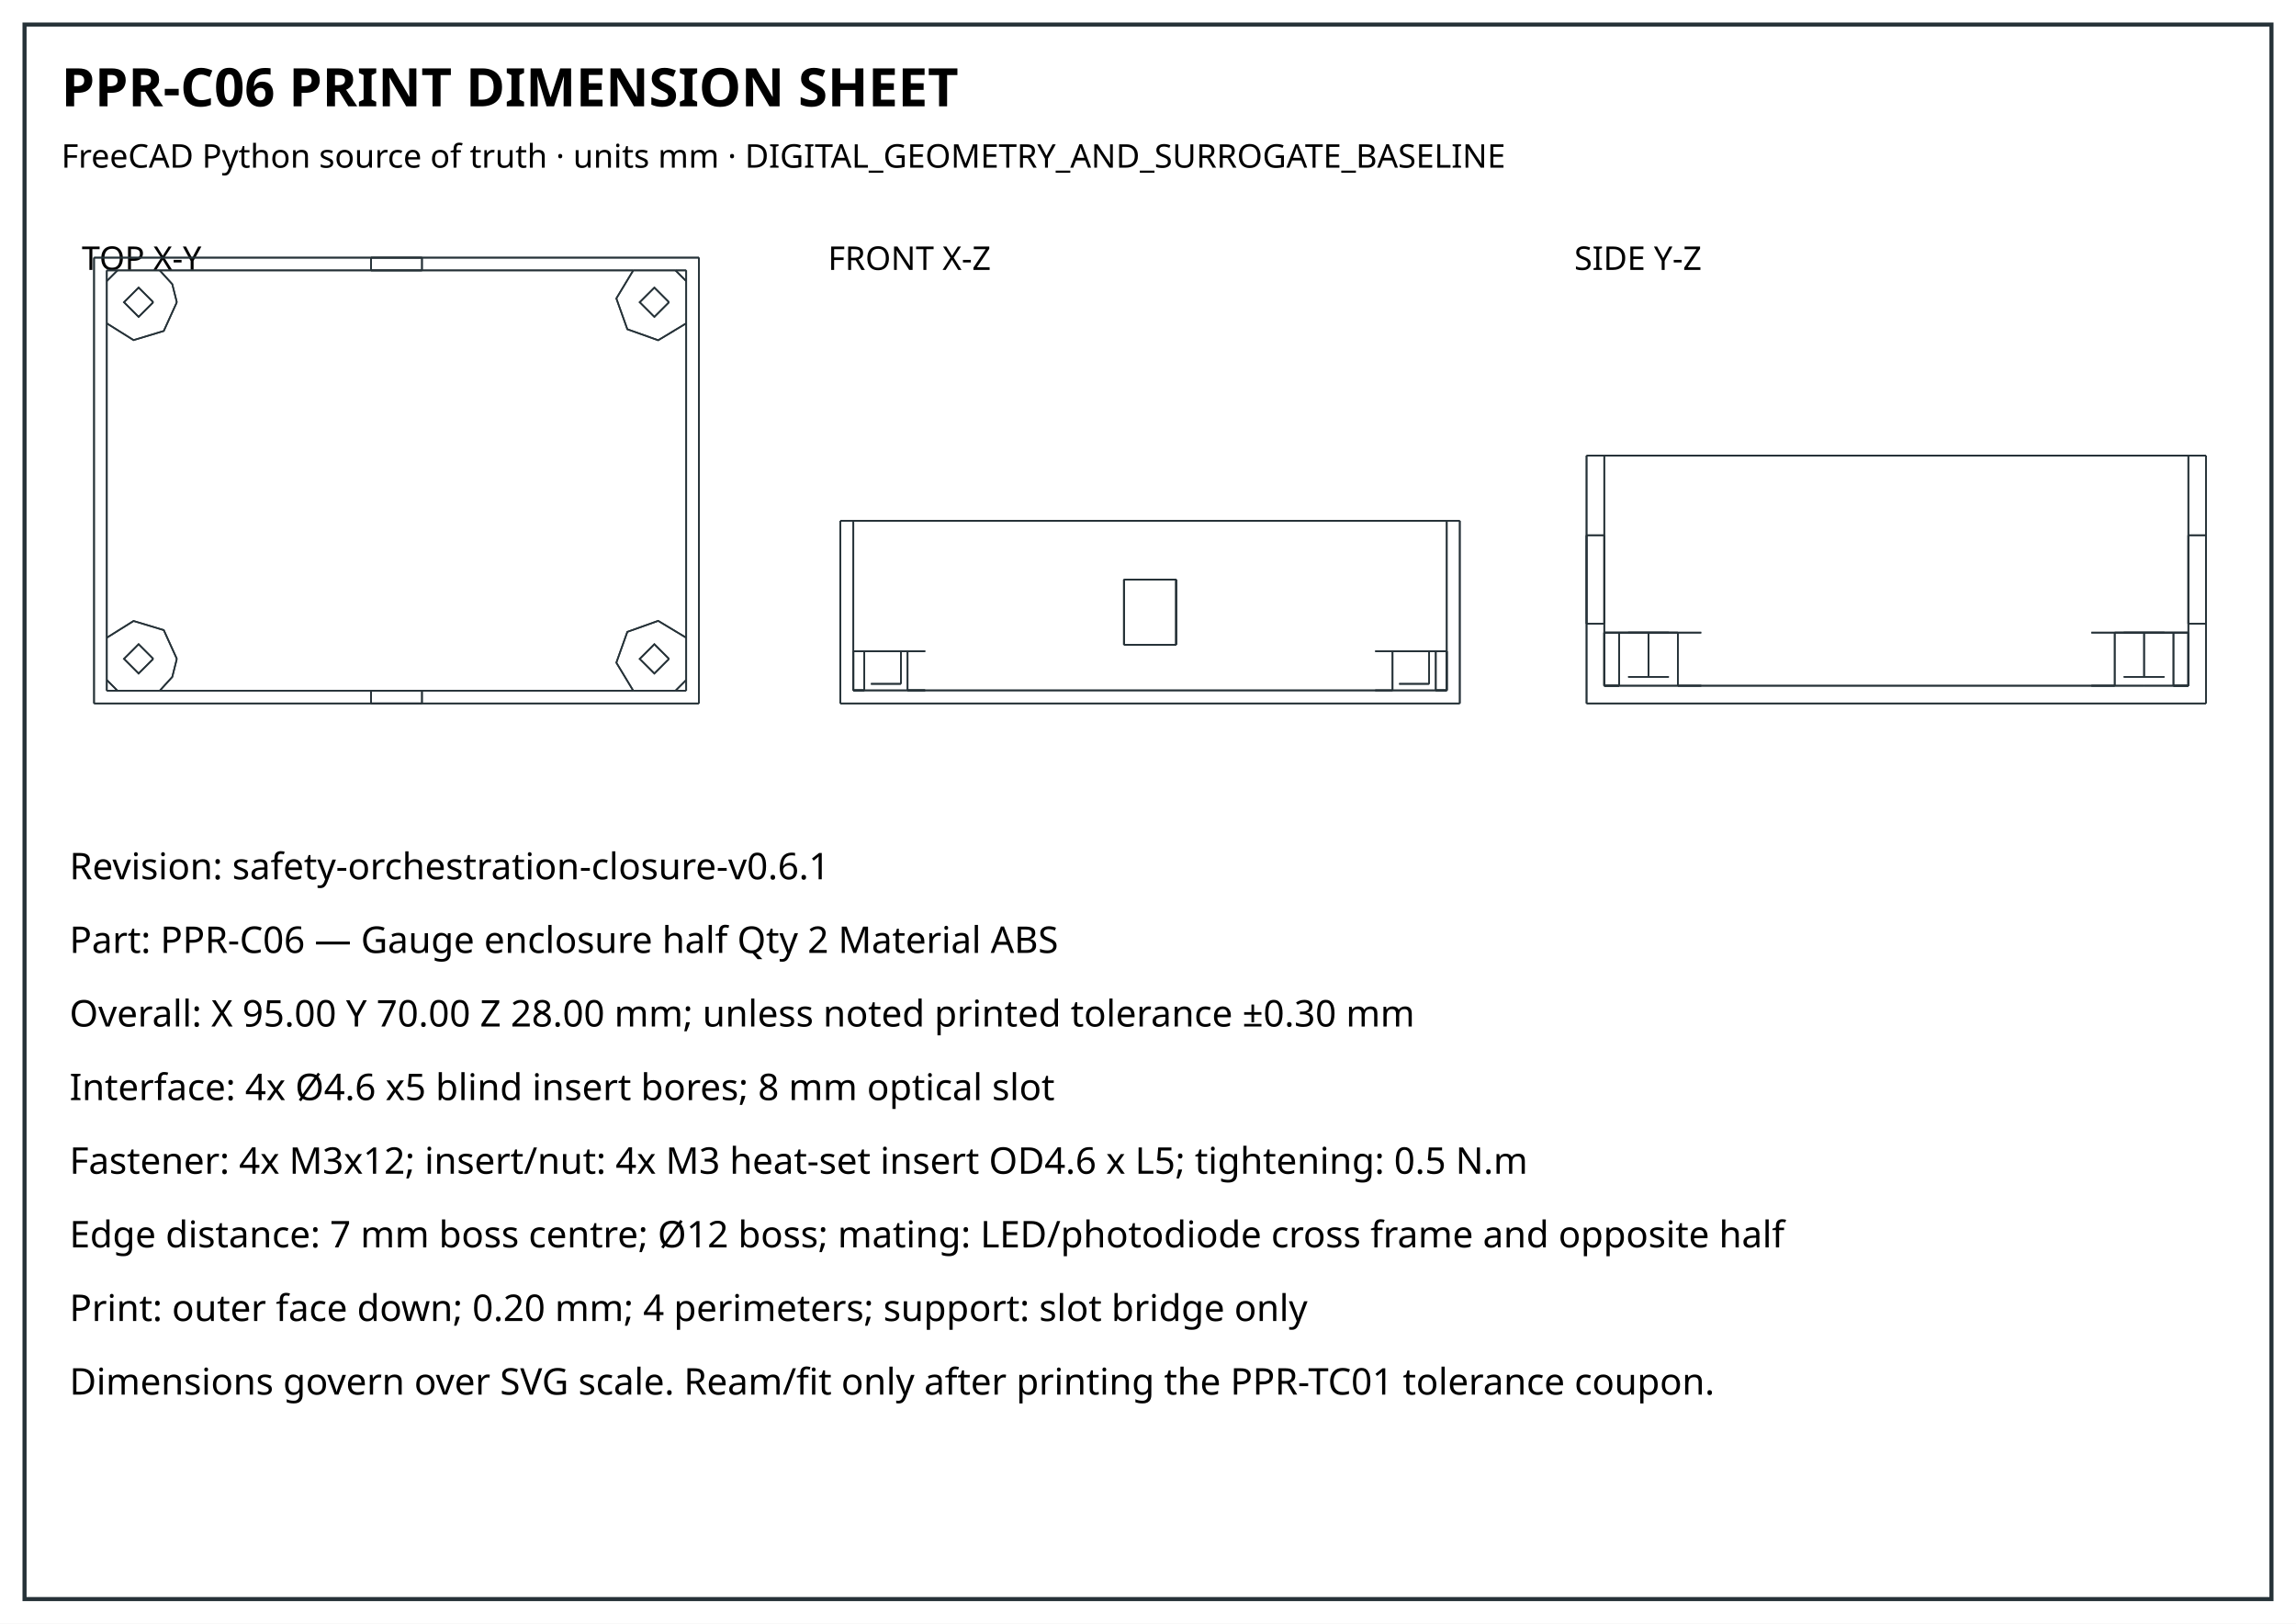
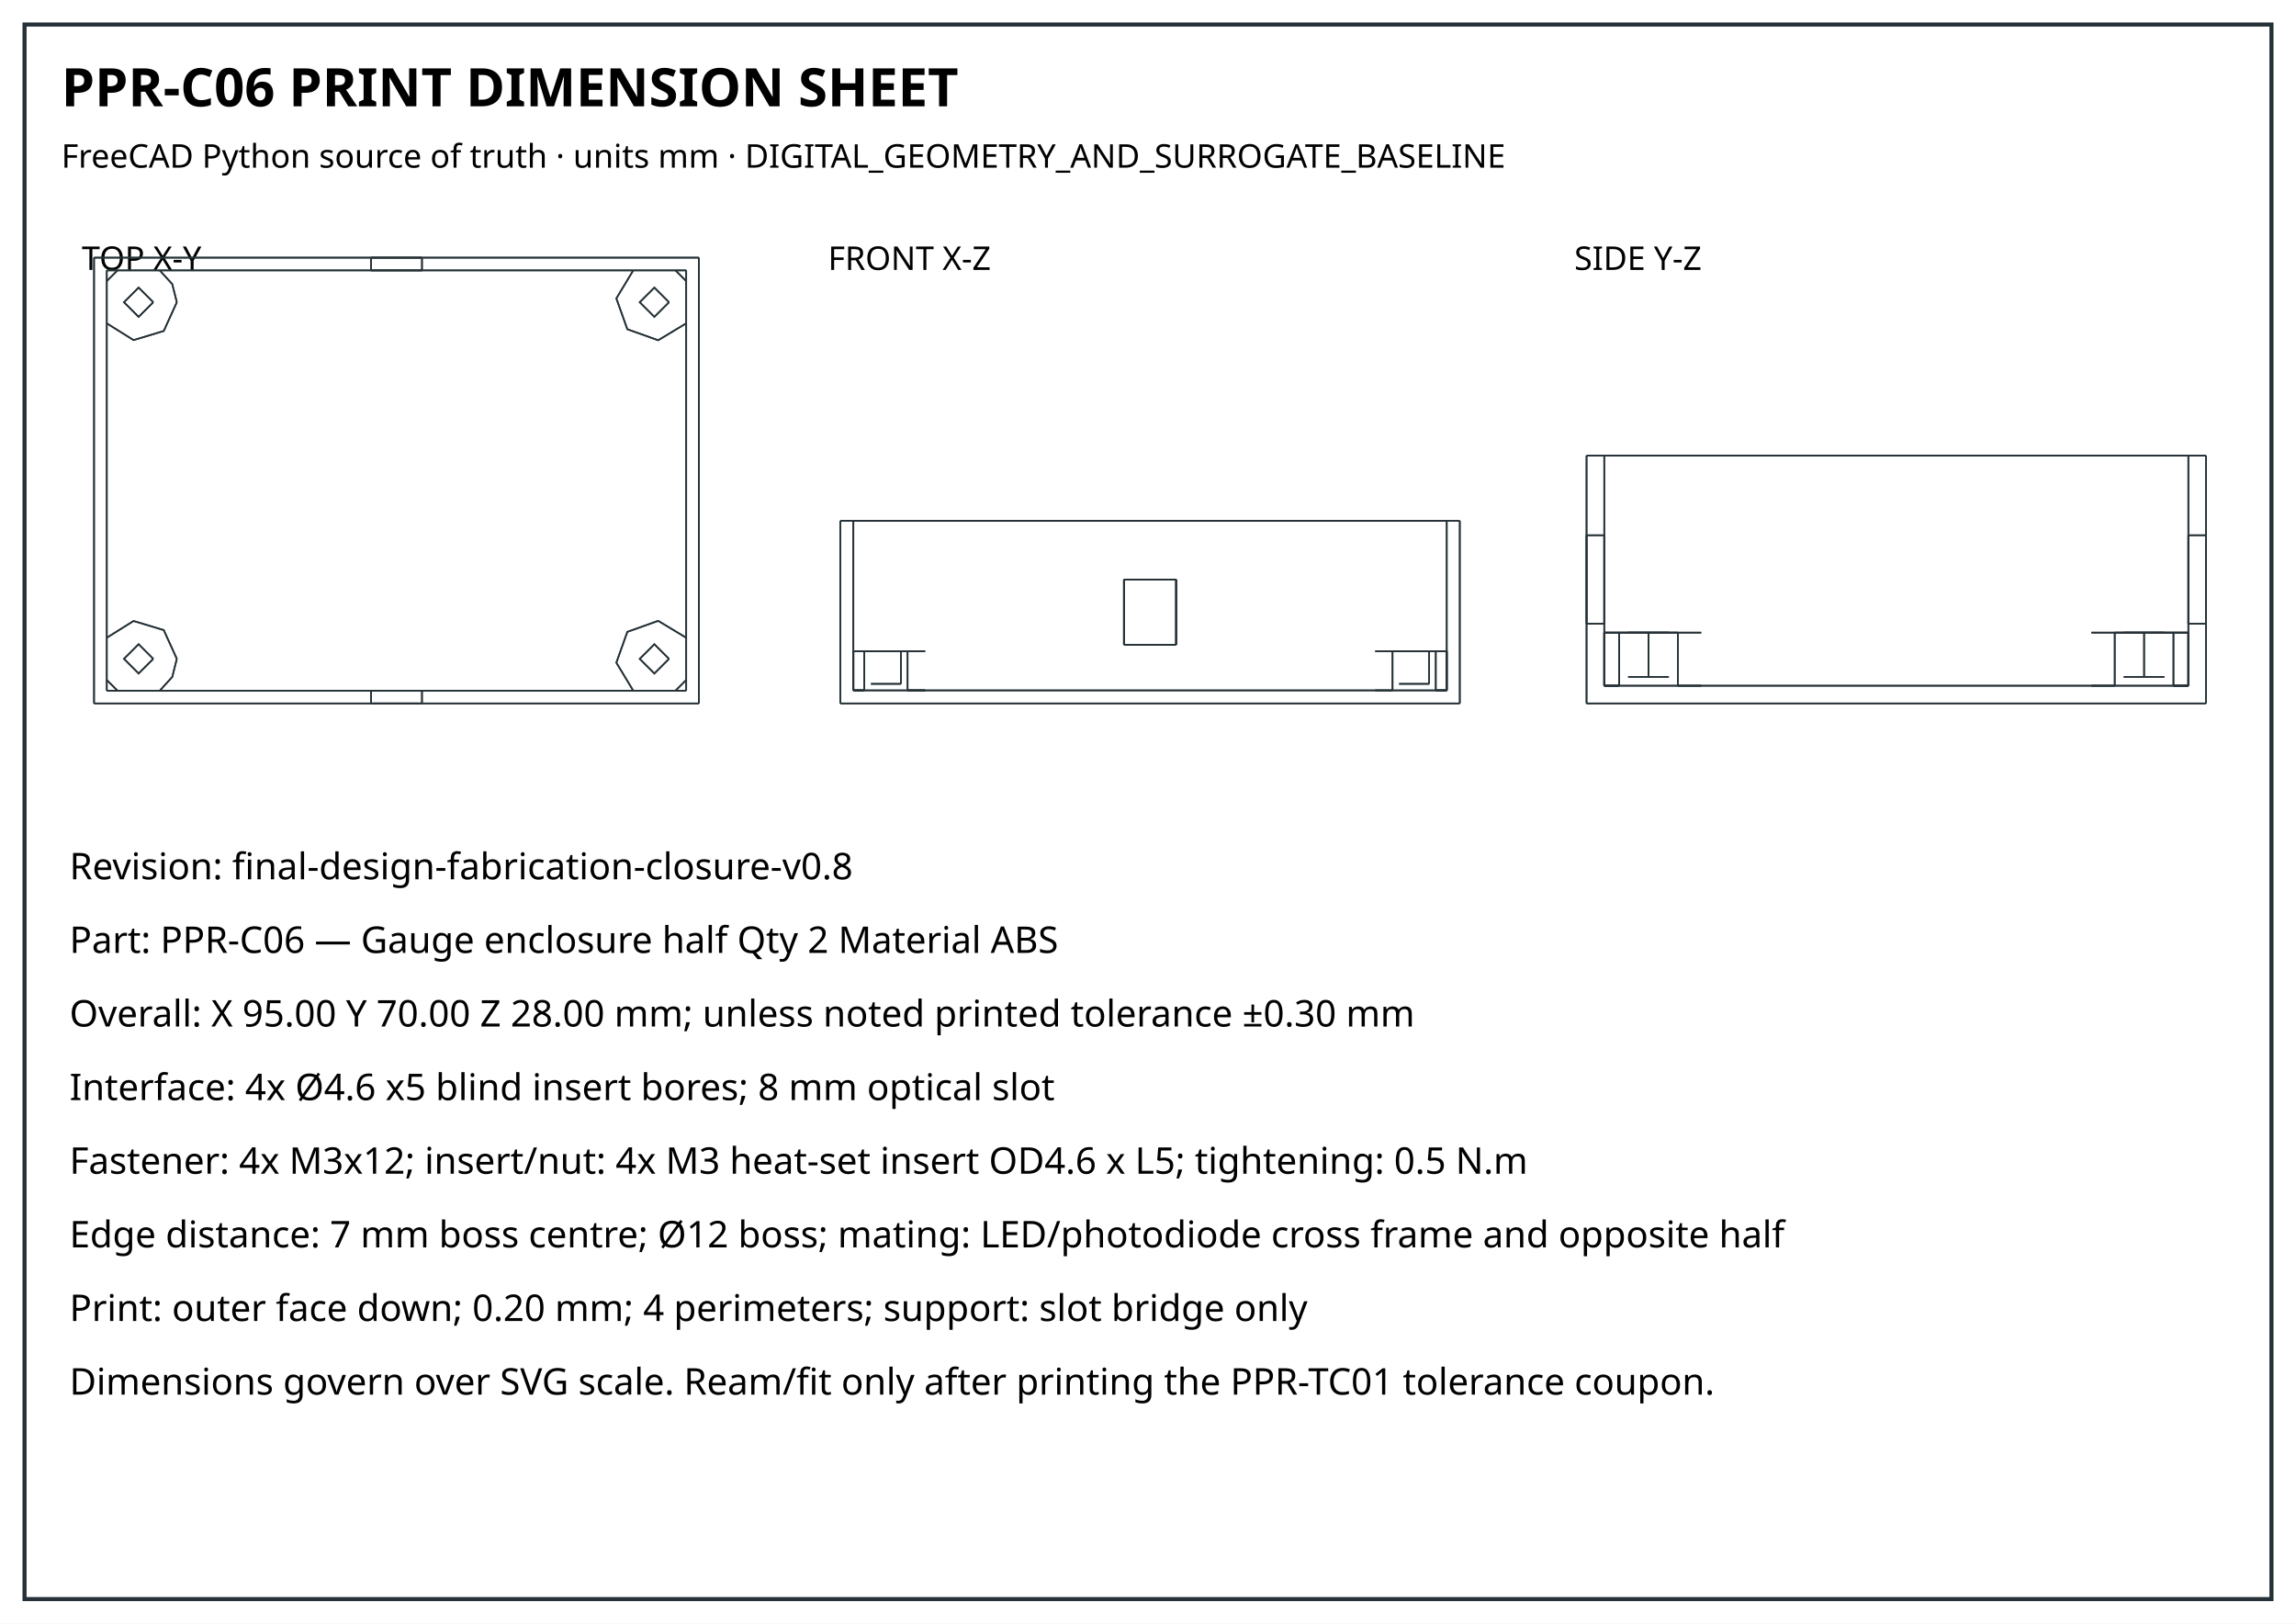
<svg xmlns="http://www.w3.org/2000/svg" width="1123" height="794" viewBox="0 0 1123 794">
  <rect width="1123" height="794" fill="white" />
  <rect x="12" y="12" width="1099" height="770" fill="none" stroke="#263238" stroke-width="2" />
  <text x="30" y="52" font-size="26" font-family="sans-serif" font-weight="bold">PPR-C06 PRINT DIMENSION SHEET</text>
  <text x="30" y="82" font-size="16" font-family="sans-serif">FreeCAD Python source of truth · units mm · DIGITAL_GEOMETRY_AND_SURROGATE_BASELINE</text>
  <g font-family="sans-serif">
    <text x="40" y="132" font-size="16">TOP X-Y</text>
    <polyline points="46.00,344.00 46.00,344.00" fill="none" stroke="#263238" stroke-width="0.8" />
    <polyline points="46.00,344.00 46.00,126.00" fill="none" stroke="#263238" stroke-width="0.8" />
    <polyline points="46.00,126.00 46.00,126.00" fill="none" stroke="#263238" stroke-width="0.8" />
    <polyline points="46.00,344.00 46.00,126.00" fill="none" stroke="#263238" stroke-width="0.8" />
    <polyline points="46.00,344.00 341.86,344.00" fill="none" stroke="#263238" stroke-width="0.8" />
    <polyline points="341.86,344.00 341.86,344.00" fill="none" stroke="#263238" stroke-width="0.8" />
    <polyline points="46.00,344.00 341.86,344.00" fill="none" stroke="#263238" stroke-width="0.8" />
    <polyline points="181.47,344.00 181.47,344.00" fill="none" stroke="#263238" stroke-width="0.8" />
    <polyline points="181.47,344.00 206.39,344.00" fill="none" stroke="#263238" stroke-width="0.8" />
    <polyline points="206.39,344.00 206.39,344.00" fill="none" stroke="#263238" stroke-width="0.8" />
    <polyline points="181.47,344.00 206.39,344.00" fill="none" stroke="#263238" stroke-width="0.8" />
    <polyline points="46.00,126.00 341.86,126.00" fill="none" stroke="#263238" stroke-width="0.8" />
    <polyline points="341.86,344.00 341.86,126.00" fill="none" stroke="#263238" stroke-width="0.8" />
    <polyline points="335.63,337.77 52.23,337.77" fill="none" stroke="#263238" stroke-width="0.8" />
    <polyline points="335.63,337.77 335.63,132.23" fill="none" stroke="#263238" stroke-width="0.8" />
    <polyline points="335.63,132.23 52.23,132.23" fill="none" stroke="#263238" stroke-width="0.8" />
    <polyline points="52.23,337.77 52.23,132.23" fill="none" stroke="#263238" stroke-width="0.8" />
    <polyline points="46.00,126.00 341.86,126.00" fill="none" stroke="#263238" stroke-width="0.8" />
    <polyline points="341.86,126.00 341.86,126.00" fill="none" stroke="#263238" stroke-width="0.8" />
    <polyline points="181.47,126.00 181.47,126.00" fill="none" stroke="#263238" stroke-width="0.8" />
    <polyline points="181.47,126.00 206.39,126.00" fill="none" stroke="#263238" stroke-width="0.8" />
    <polyline points="206.39,126.00 206.39,126.00" fill="none" stroke="#263238" stroke-width="0.8" />
    <polyline points="181.47,126.00 206.39,126.00" fill="none" stroke="#263238" stroke-width="0.8" />
    <polyline points="341.86,344.00 341.86,126.00" fill="none" stroke="#263238" stroke-width="0.8" />
    <polyline points="181.47,344.00 181.47,337.77" fill="none" stroke="#263238" stroke-width="0.8" />
    <polyline points="181.47,337.77 181.47,337.77" fill="none" stroke="#263238" stroke-width="0.8" />
    <polyline points="181.47,344.00 181.47,337.77" fill="none" stroke="#263238" stroke-width="0.8" />
    <polyline points="181.47,337.77 206.39,337.77" fill="none" stroke="#263238" stroke-width="0.8" />
    <polyline points="206.39,344.00 206.39,337.77" fill="none" stroke="#263238" stroke-width="0.8" />
    <polyline points="206.39,337.77 206.39,337.77" fill="none" stroke="#263238" stroke-width="0.8" />
    <polyline points="206.39,344.00 206.39,337.77" fill="none" stroke="#263238" stroke-width="0.8" />
    <polyline points="181.47,337.77 206.39,337.77" fill="none" stroke="#263238" stroke-width="0.8" />
    <polyline points="335.63,337.77 335.63,337.77" fill="none" stroke="#263238" stroke-width="0.8" />
    <polyline points="52.23,337.77 52.23,337.77" fill="none" stroke="#263238" stroke-width="0.8" />
    <polyline points="52.23,337.77 57.47,337.77" fill="none" stroke="#263238" stroke-width="0.8" />
    <polyline points="57.47,337.77 57.47,337.77" fill="none" stroke="#263238" stroke-width="0.8" />
    <polyline points="57.47,337.77 78.13,337.77" fill="none" stroke="#263238" stroke-width="0.8" />
    <polyline points="78.13,337.77 78.13,337.77" fill="none" stroke="#263238" stroke-width="0.8" />
    <polyline points="78.13,337.77 309.73,337.77" fill="none" stroke="#263238" stroke-width="0.8" />
    <polyline points="309.73,337.77 309.73,337.77" fill="none" stroke="#263238" stroke-width="0.8" />
    <polyline points="309.73,337.77 330.39,337.77" fill="none" stroke="#263238" stroke-width="0.8" />
    <polyline points="330.39,337.77 330.39,337.77" fill="none" stroke="#263238" stroke-width="0.8" />
    <polyline points="330.39,337.77 335.63,337.77" fill="none" stroke="#263238" stroke-width="0.8" />
    <polyline points="335.63,132.23 335.63,132.23" fill="none" stroke="#263238" stroke-width="0.8" />
    <polyline points="335.63,137.47 335.63,132.23" fill="none" stroke="#263238" stroke-width="0.8" />
    <polyline points="335.63,137.47 335.63,137.47" fill="none" stroke="#263238" stroke-width="0.8" />
    <polyline points="335.63,137.47 335.63,158.13" fill="none" stroke="#263238" stroke-width="0.8" />
    <polyline points="335.63,158.13 335.63,158.13" fill="none" stroke="#263238" stroke-width="0.8" />
    <polyline points="335.63,311.87 335.63,158.13" fill="none" stroke="#263238" stroke-width="0.8" />
    <polyline points="335.63,311.87 335.63,311.87" fill="none" stroke="#263238" stroke-width="0.8" />
    <polyline points="335.63,311.87 335.63,332.53" fill="none" stroke="#263238" stroke-width="0.8" />
    <polyline points="335.63,332.53 335.63,332.53" fill="none" stroke="#263238" stroke-width="0.8" />
    <polyline points="335.63,337.77 335.63,332.53" fill="none" stroke="#263238" stroke-width="0.8" />
    <polyline points="52.23,132.23 52.23,132.23" fill="none" stroke="#263238" stroke-width="0.8" />
    <polyline points="52.23,132.23 57.47,132.23" fill="none" stroke="#263238" stroke-width="0.8" />
    <polyline points="57.47,132.23 57.47,132.23" fill="none" stroke="#263238" stroke-width="0.8" />
    <polyline points="57.47,132.23 78.13,132.23" fill="none" stroke="#263238" stroke-width="0.8" />
    <polyline points="78.13,132.23 78.13,132.23" fill="none" stroke="#263238" stroke-width="0.8" />
    <polyline points="78.13,132.23 309.73,132.23" fill="none" stroke="#263238" stroke-width="0.8" />
    <polyline points="309.73,132.23 309.73,132.23" fill="none" stroke="#263238" stroke-width="0.8" />
    <polyline points="309.73,132.23 330.39,132.23" fill="none" stroke="#263238" stroke-width="0.8" />
    <polyline points="330.39,132.23 330.39,132.23" fill="none" stroke="#263238" stroke-width="0.8" />
    <polyline points="330.39,132.23 335.63,132.23" fill="none" stroke="#263238" stroke-width="0.8" />
    <polyline points="181.47,132.23 206.39,132.23" fill="none" stroke="#263238" stroke-width="0.8" />
    <polyline points="181.47,132.23 181.47,132.23" fill="none" stroke="#263238" stroke-width="0.8" />
    <polyline points="206.39,132.23 206.39,132.23" fill="none" stroke="#263238" stroke-width="0.8" />
    <polyline points="181.47,132.23 206.39,132.23" fill="none" stroke="#263238" stroke-width="0.8" />
    <polyline points="52.23,137.47 52.23,132.23" fill="none" stroke="#263238" stroke-width="0.8" />
    <polyline points="52.23,137.47 52.23,137.47" fill="none" stroke="#263238" stroke-width="0.8" />
    <polyline points="52.23,137.47 52.23,158.13" fill="none" stroke="#263238" stroke-width="0.8" />
    <polyline points="52.23,158.13 52.23,158.13" fill="none" stroke="#263238" stroke-width="0.8" />
    <polyline points="52.23,311.87 52.23,158.13" fill="none" stroke="#263238" stroke-width="0.8" />
    <polyline points="52.23,311.87 52.23,311.87" fill="none" stroke="#263238" stroke-width="0.8" />
    <polyline points="52.23,311.87 52.23,332.53" fill="none" stroke="#263238" stroke-width="0.8" />
    <polyline points="52.23,332.53 52.23,332.53" fill="none" stroke="#263238" stroke-width="0.8" />
    <polyline points="52.23,337.77 52.23,332.53" fill="none" stroke="#263238" stroke-width="0.8" />
    <polyline points="181.47,132.23 181.47,126.00" fill="none" stroke="#263238" stroke-width="0.8" />
    <polyline points="181.47,132.23 181.47,126.00" fill="none" stroke="#263238" stroke-width="0.8" />
    <polyline points="206.39,132.23 206.39,126.00" fill="none" stroke="#263238" stroke-width="0.8" />
    <polyline points="206.39,132.23 206.39,126.00" fill="none" stroke="#263238" stroke-width="0.8" />
    <polyline points="52.23,332.53 57.47,337.77" fill="none" stroke="#263238" stroke-width="0.8" />
    <polyline points="52.23,332.53 57.47,337.77" fill="none" stroke="#263238" stroke-width="0.8" />
    <polyline points="78.13,337.77 84.26,331.04 86.49,322.20" fill="none" stroke="#263238" stroke-width="0.8" />
    <polyline points="86.49,322.20 80.10,308.14 65.32,303.68 52.23,311.87" fill="none" stroke="#263238" stroke-width="0.8" />
    <polyline points="74.96,322.20 67.80,315.04 60.64,322.20 67.80,329.36 74.96,322.20" fill="none" stroke="#263238" stroke-width="0.8" />
    <polyline points="86.49,322.20 80.10,308.14 65.32,303.68 52.23,311.87" fill="none" stroke="#263238" stroke-width="0.8" />
    <polyline points="78.13,337.77 84.26,331.04 86.49,322.20" fill="none" stroke="#263238" stroke-width="0.8" />
    <polyline points="52.23,158.13 65.32,166.32 80.10,161.86 86.49,147.80" fill="none" stroke="#263238" stroke-width="0.8" />
    <polyline points="86.49,147.80 84.26,138.96 78.13,132.23" fill="none" stroke="#263238" stroke-width="0.8" />
    <polyline points="309.73,132.23 301.46,145.94 306.84,161.01 321.92,166.39 335.63,158.13" fill="none" stroke="#263238" stroke-width="0.8" />
    <polyline points="335.63,311.87 321.92,303.61 306.84,308.99 301.46,324.06 309.73,337.77" fill="none" stroke="#263238" stroke-width="0.8" />
    <polyline points="335.63,311.87 321.92,303.61 306.84,308.99 301.46,324.06 309.73,337.77" fill="none" stroke="#263238" stroke-width="0.8" />
    <polyline points="330.39,337.77 335.63,332.53" fill="none" stroke="#263238" stroke-width="0.8" />
    <polyline points="327.22,322.20 320.06,315.04 312.89,322.20 320.06,329.36 327.22,322.20" fill="none" stroke="#263238" stroke-width="0.8" />
    <polyline points="330.39,337.77 335.63,332.53" fill="none" stroke="#263238" stroke-width="0.8" />
    <polyline points="335.63,137.47 330.39,132.23" fill="none" stroke="#263238" stroke-width="0.8" />
    <polyline points="335.63,137.47 330.39,132.23" fill="none" stroke="#263238" stroke-width="0.8" />
    <polyline points="309.73,132.23 301.46,145.94 306.84,161.01 321.92,166.39 335.63,158.13" fill="none" stroke="#263238" stroke-width="0.8" />
    <polyline points="327.22,147.80 320.06,140.64 312.89,147.80 320.06,154.96 327.22,147.80" fill="none" stroke="#263238" stroke-width="0.8" />
    <polyline points="57.47,132.23 52.23,137.47" fill="none" stroke="#263238" stroke-width="0.8" />
    <polyline points="57.47,132.23 52.23,137.47" fill="none" stroke="#263238" stroke-width="0.8" />
    <polyline points="52.23,158.13 65.32,166.32 80.10,161.86 86.49,147.80" fill="none" stroke="#263238" stroke-width="0.8" />
    <polyline points="86.49,147.80 84.26,138.96 78.13,132.23" fill="none" stroke="#263238" stroke-width="0.8" />
    <polyline points="74.96,147.80 67.80,140.64 60.64,147.80 67.80,154.96 74.96,147.80" fill="none" stroke="#263238" stroke-width="0.8" />
    <polyline points="74.96,322.20 74.96,322.20" fill="none" stroke="#263238" stroke-width="0.8" />
    <polyline points="74.96,322.20 67.80,315.04 60.64,322.20 67.80,329.36 74.96,322.20" fill="none" stroke="#263238" stroke-width="0.8" />
    <polyline points="327.22,322.20 327.22,322.20" fill="none" stroke="#263238" stroke-width="0.8" />
    <polyline points="327.22,322.20 320.06,315.04 312.89,322.20 320.06,329.36 327.22,322.20" fill="none" stroke="#263238" stroke-width="0.8" />
    <polyline points="327.22,147.80 327.22,147.80" fill="none" stroke="#263238" stroke-width="0.8" />
    <polyline points="327.22,147.80 320.06,140.64 312.89,147.80 320.06,154.96 327.22,147.80" fill="none" stroke="#263238" stroke-width="0.8" />
    <polyline points="74.96,147.80 74.96,147.80" fill="none" stroke="#263238" stroke-width="0.8" />
    <polyline points="74.96,147.80 67.80,140.64 60.64,147.80 67.80,154.96 74.96,147.80" fill="none" stroke="#263238" stroke-width="0.8" />
    <text x="405" y="132" font-size="16">FRONT X-Z</text>
    <polyline points="411.00,344.00 411.00,254.69" fill="none" stroke="#263238" stroke-width="0.8" />
    <polyline points="411.00,254.69 411.00,254.69" fill="none" stroke="#263238" stroke-width="0.8" />
    <polyline points="411.00,344.00 411.00,254.69" fill="none" stroke="#263238" stroke-width="0.8" />
    <polyline points="411.00,344.00 411.00,344.00" fill="none" stroke="#263238" stroke-width="0.8" />
    <polyline points="411.00,344.00 714.00,344.00" fill="none" stroke="#263238" stroke-width="0.8" />
    <polyline points="714.00,344.00 714.00,254.69" fill="none" stroke="#263238" stroke-width="0.8" />
    <polyline points="411.00,254.69 714.00,254.69" fill="none" stroke="#263238" stroke-width="0.8" />
    <polyline points="549.74,315.29 549.74,283.40" fill="none" stroke="#263238" stroke-width="0.8" />
    <polyline points="549.74,283.40 575.26,283.40" fill="none" stroke="#263238" stroke-width="0.8" />
    <polyline points="575.26,315.29 575.26,283.40" fill="none" stroke="#263238" stroke-width="0.8" />
    <polyline points="549.74,315.29 575.26,315.29" fill="none" stroke="#263238" stroke-width="0.8" />
    <polyline points="411.00,254.69 714.00,254.69" fill="none" stroke="#263238" stroke-width="0.8" />
    <polyline points="714.00,254.69 714.00,254.69" fill="none" stroke="#263238" stroke-width="0.8" />
    <polyline points="707.62,254.69 417.38,254.69" fill="none" stroke="#263238" stroke-width="0.8" />
    <polyline points="707.62,254.69 707.62,254.69" fill="none" stroke="#263238" stroke-width="0.8" />
    <polyline points="707.62,254.69 417.38,254.69" fill="none" stroke="#263238" stroke-width="0.8" />
    <polyline points="417.38,254.69 417.38,254.69" fill="none" stroke="#263238" stroke-width="0.8" />
    <polyline points="411.00,344.00 714.00,344.00" fill="none" stroke="#263238" stroke-width="0.8" />
    <polyline points="714.00,344.00 714.00,254.69" fill="none" stroke="#263238" stroke-width="0.8" />
    <polyline points="549.74,315.29 549.74,283.40" fill="none" stroke="#263238" stroke-width="0.8" />
    <polyline points="549.74,283.40 575.26,283.40" fill="none" stroke="#263238" stroke-width="0.8" />
    <polyline points="575.26,315.29 575.26,283.40" fill="none" stroke="#263238" stroke-width="0.8" />
    <polyline points="549.74,315.29 575.26,315.29" fill="none" stroke="#263238" stroke-width="0.8" />
    <polyline points="714.00,344.00 714.00,344.00" fill="none" stroke="#263238" stroke-width="0.8" />
    <polyline points="549.74,283.40 549.74,283.40" fill="none" stroke="#263238" stroke-width="0.8" />
    <polyline points="549.74,283.40 549.74,315.29" fill="none" stroke="#263238" stroke-width="0.8" />
    <polyline points="549.74,315.29 549.74,315.29" fill="none" stroke="#263238" stroke-width="0.8" />
    <polyline points="549.74,283.40 575.26,283.40" fill="none" stroke="#263238" stroke-width="0.8" />
    <polyline points="575.26,283.40 575.26,283.40" fill="none" stroke="#263238" stroke-width="0.8" />
    <polyline points="575.26,283.40 575.26,315.29" fill="none" stroke="#263238" stroke-width="0.8" />
    <polyline points="575.26,315.29 575.26,315.29" fill="none" stroke="#263238" stroke-width="0.8" />
    <polyline points="549.74,315.29 575.26,315.29" fill="none" stroke="#263238" stroke-width="0.8" />
    <polyline points="707.62,337.62 707.62,254.69" fill="none" stroke="#263238" stroke-width="0.8" />
    <polyline points="417.38,337.62 417.38,254.69" fill="none" stroke="#263238" stroke-width="0.8" />
    <polyline points="417.38,337.62 422.75,337.62" fill="none" stroke="#263238" stroke-width="0.8" />
    <polyline points="422.75,337.62 422.75,318.48" fill="none" stroke="#263238" stroke-width="0.8" />
    <polyline points="422.75,318.48 443.90,318.48" fill="none" stroke="#263238" stroke-width="0.8" />
    <polyline points="443.90,337.62 443.90,318.48" fill="none" stroke="#263238" stroke-width="0.8" />
    <polyline points="443.90,337.62 681.10,337.62" fill="none" stroke="#263238" stroke-width="0.8" />
    <polyline points="681.10,337.62 681.10,318.48" fill="none" stroke="#263238" stroke-width="0.8" />
    <polyline points="681.10,318.48 702.25,318.48" fill="none" stroke="#263238" stroke-width="0.8" />
    <polyline points="702.25,337.62 702.25,318.48" fill="none" stroke="#263238" stroke-width="0.8" />
    <polyline points="702.25,337.62 707.62,337.62" fill="none" stroke="#263238" stroke-width="0.8" />
    <polyline points="707.62,337.62 707.62,254.69" fill="none" stroke="#263238" stroke-width="0.8" />
    <polyline points="707.62,337.62 707.62,337.62" fill="none" stroke="#263238" stroke-width="0.8" />
    <polyline points="707.62,337.62 707.62,318.48" fill="none" stroke="#263238" stroke-width="0.8" />
    <polyline points="707.62,318.48 707.62,318.48" fill="none" stroke="#263238" stroke-width="0.8" />
    <polyline points="707.62,337.62 707.62,318.48" fill="none" stroke="#263238" stroke-width="0.8" />
    <polyline points="707.62,337.62 707.62,337.62" fill="none" stroke="#263238" stroke-width="0.8" />
    <polyline points="707.62,337.62 707.62,318.48" fill="none" stroke="#263238" stroke-width="0.8" />
    <polyline points="707.62,318.48 707.62,318.48" fill="none" stroke="#263238" stroke-width="0.8" />
    <polyline points="707.62,337.62 707.62,318.48" fill="none" stroke="#263238" stroke-width="0.8" />
    <polyline points="707.62,337.62 707.62,337.62" fill="none" stroke="#263238" stroke-width="0.8" />
    <polyline points="417.38,337.62 417.38,254.69" fill="none" stroke="#263238" stroke-width="0.8" />
    <polyline points="417.38,337.62 422.75,337.62" fill="none" stroke="#263238" stroke-width="0.8" />
    <polyline points="422.75,337.62 422.75,318.48" fill="none" stroke="#263238" stroke-width="0.8" />
    <polyline points="422.75,318.48 443.90,318.48" fill="none" stroke="#263238" stroke-width="0.8" />
    <polyline points="443.90,337.62 443.90,318.48" fill="none" stroke="#263238" stroke-width="0.8" />
    <polyline points="443.90,337.62 681.10,337.62" fill="none" stroke="#263238" stroke-width="0.8" />
    <polyline points="681.10,337.62 681.10,318.48" fill="none" stroke="#263238" stroke-width="0.8" />
    <polyline points="681.10,318.48 702.25,318.48" fill="none" stroke="#263238" stroke-width="0.8" />
    <polyline points="702.25,337.62 702.25,318.48" fill="none" stroke="#263238" stroke-width="0.8" />
    <polyline points="702.25,337.62 707.62,337.62" fill="none" stroke="#263238" stroke-width="0.8" />
    <polyline points="549.74,283.40 575.26,283.40" fill="none" stroke="#263238" stroke-width="0.8" />
    <polyline points="549.74,283.40 549.74,315.29" fill="none" stroke="#263238" stroke-width="0.8" />
    <polyline points="575.26,283.40 575.26,315.29" fill="none" stroke="#263238" stroke-width="0.8" />
    <polyline points="549.74,315.29 575.26,315.29" fill="none" stroke="#263238" stroke-width="0.8" />
    <polyline points="417.38,337.62 417.38,337.62" fill="none" stroke="#263238" stroke-width="0.8" />
    <polyline points="417.38,337.62 417.38,318.48" fill="none" stroke="#263238" stroke-width="0.8" />
    <polyline points="417.38,318.48 417.38,318.48" fill="none" stroke="#263238" stroke-width="0.8" />
    <polyline points="417.38,337.62 417.38,318.48" fill="none" stroke="#263238" stroke-width="0.8" />
    <polyline points="417.38,337.62 417.38,337.62" fill="none" stroke="#263238" stroke-width="0.8" />
    <polyline points="417.38,337.62 417.38,318.48" fill="none" stroke="#263238" stroke-width="0.8" />
    <polyline points="417.38,318.48 417.38,318.48" fill="none" stroke="#263238" stroke-width="0.8" />
    <polyline points="417.38,337.62 417.38,318.48" fill="none" stroke="#263238" stroke-width="0.8" />
    <polyline points="417.38,337.62 417.38,337.62" fill="none" stroke="#263238" stroke-width="0.8" />
    <polyline points="549.74,283.40 549.74,283.40" fill="none" stroke="#263238" stroke-width="0.8" />
    <polyline points="549.74,315.29 549.74,315.29" fill="none" stroke="#263238" stroke-width="0.8" />
    <polyline points="575.26,283.40 575.26,283.40" fill="none" stroke="#263238" stroke-width="0.8" />
    <polyline points="575.26,315.29 575.26,315.29" fill="none" stroke="#263238" stroke-width="0.8" />
    <polyline points="417.38,337.62 422.75,337.62" fill="none" stroke="#263238" stroke-width="0.8" />
    <polyline points="417.38,318.48 422.75,318.48" fill="none" stroke="#263238" stroke-width="0.8" />
    <polyline points="443.90,318.48 450.19,318.48 452.46,318.48" fill="none" stroke="#263238" stroke-width="0.8" />
    <polyline points="452.46,318.48 445.93,318.48 430.79,318.48 417.38,318.48" fill="none" stroke="#263238" stroke-width="0.8" />
    <polyline points="440.66,318.48 433.33,318.48 425.99,318.48 433.33,318.48 440.66,318.48" fill="none" stroke="#263238" stroke-width="0.8" />
    <polyline points="452.46,337.62 445.93,337.62 430.79,337.62 417.38,337.62" fill="none" stroke="#263238" stroke-width="0.8" />
    <polyline points="443.90,337.62 450.19,337.62 452.46,337.62" fill="none" stroke="#263238" stroke-width="0.8" />
    <polyline points="417.38,337.62 430.79,337.62 445.93,337.62 452.46,337.62" fill="none" stroke="#263238" stroke-width="0.8" />
    <polyline points="452.46,337.62 450.19,337.62 443.90,337.62" fill="none" stroke="#263238" stroke-width="0.8" />
    <polyline points="681.10,337.62 672.63,337.62 678.14,337.62 693.58,337.62 707.62,337.62" fill="none" stroke="#263238" stroke-width="0.8" />
    <polyline points="707.62,337.62 693.58,337.62 678.14,337.62 672.63,337.62 681.10,337.62" fill="none" stroke="#263238" stroke-width="0.8" />
    <polyline points="707.62,318.48 693.58,318.48 678.14,318.48 672.63,318.48 681.10,318.48" fill="none" stroke="#263238" stroke-width="0.8" />
    <polyline points="702.25,318.48 707.62,318.48" fill="none" stroke="#263238" stroke-width="0.8" />
    <polyline points="699.01,318.48 691.67,318.48 684.34,318.48 691.67,318.48 699.01,318.48" fill="none" stroke="#263238" stroke-width="0.8" />
    <polyline points="702.25,337.62 707.62,337.62" fill="none" stroke="#263238" stroke-width="0.8" />
    <polyline points="707.62,337.62 702.25,337.62" fill="none" stroke="#263238" stroke-width="0.8" />
    <polyline points="707.62,318.48 702.25,318.48" fill="none" stroke="#263238" stroke-width="0.8" />
    <polyline points="681.10,318.48 672.63,318.48 678.14,318.48 693.58,318.48 707.62,318.48" fill="none" stroke="#263238" stroke-width="0.8" />
    <polyline points="699.01,318.48 691.67,318.48 684.34,318.48 691.67,318.48 699.01,318.48" fill="none" stroke="#263238" stroke-width="0.8" />
    <polyline points="422.75,337.62 417.38,337.62" fill="none" stroke="#263238" stroke-width="0.8" />
    <polyline points="422.75,318.48 417.38,318.48" fill="none" stroke="#263238" stroke-width="0.8" />
    <polyline points="417.38,318.48 430.79,318.48 445.93,318.48 452.46,318.48" fill="none" stroke="#263238" stroke-width="0.8" />
    <polyline points="452.46,318.48 450.19,318.48 443.90,318.48" fill="none" stroke="#263238" stroke-width="0.8" />
    <polyline points="440.66,318.48 433.33,318.48 425.99,318.48 433.33,318.48 440.66,318.48" fill="none" stroke="#263238" stroke-width="0.8" />
    <polyline points="440.66,334.43 440.66,318.48" fill="none" stroke="#263238" stroke-width="0.8" />
    <polyline points="440.66,334.43 433.33,334.43 425.99,334.43 433.33,334.43 440.66,334.43" fill="none" stroke="#263238" stroke-width="0.8" />
    <polyline points="699.01,334.43 699.01,318.48" fill="none" stroke="#263238" stroke-width="0.8" />
    <polyline points="699.01,334.43 691.67,334.43 684.34,334.43 691.67,334.43 699.01,334.43" fill="none" stroke="#263238" stroke-width="0.8" />
    <polyline points="699.01,334.43 699.01,318.48" fill="none" stroke="#263238" stroke-width="0.8" />
    <polyline points="699.01,334.43 691.67,334.43 684.34,334.43 691.67,334.43 699.01,334.43" fill="none" stroke="#263238" stroke-width="0.8" />
    <polyline points="440.66,334.43 440.66,318.48" fill="none" stroke="#263238" stroke-width="0.8" />
    <polyline points="440.66,334.43 433.33,334.43 425.99,334.43 433.33,334.43 440.66,334.43" fill="none" stroke="#263238" stroke-width="0.8" />
    <text x="770" y="132" font-size="16">SIDE Y-Z</text>
    <polyline points="776.00,344.00 776.00,222.80" fill="none" stroke="#263238" stroke-width="0.8" />
    <polyline points="776.00,222.80 1079.00,222.80" fill="none" stroke="#263238" stroke-width="0.8" />
    <polyline points="1079.00,344.00 1079.00,222.80" fill="none" stroke="#263238" stroke-width="0.8" />
    <polyline points="776.00,344.00 1079.00,344.00" fill="none" stroke="#263238" stroke-width="0.8" />
    <polyline points="776.00,344.00 776.00,344.00" fill="none" stroke="#263238" stroke-width="0.8" />
    <polyline points="776.00,344.00 776.00,222.80" fill="none" stroke="#263238" stroke-width="0.8" />
    <polyline points="776.00,222.80 776.00,222.80" fill="none" stroke="#263238" stroke-width="0.8" />
    <polyline points="776.00,305.04 776.00,261.76" fill="none" stroke="#263238" stroke-width="0.8" />
    <polyline points="776.00,261.76 776.00,261.76" fill="none" stroke="#263238" stroke-width="0.8" />
    <polyline points="776.00,305.04 776.00,261.76" fill="none" stroke="#263238" stroke-width="0.8" />
    <polyline points="776.00,305.04 776.00,305.04" fill="none" stroke="#263238" stroke-width="0.8" />
    <polyline points="1079.00,222.80 1079.00,222.80" fill="none" stroke="#263238" stroke-width="0.8" />
    <polyline points="776.00,222.80 1079.00,222.80" fill="none" stroke="#263238" stroke-width="0.8" />
    <polyline points="784.66,222.80 784.66,222.80" fill="none" stroke="#263238" stroke-width="0.8" />
    <polyline points="784.66,222.80 1070.34,222.80" fill="none" stroke="#263238" stroke-width="0.8" />
    <polyline points="1070.34,222.80 1070.34,222.80" fill="none" stroke="#263238" stroke-width="0.8" />
    <polyline points="784.66,222.80 1070.34,222.80" fill="none" stroke="#263238" stroke-width="0.8" />
    <polyline points="1079.00,344.00 1079.00,344.00" fill="none" stroke="#263238" stroke-width="0.8" />
    <polyline points="1079.00,344.00 1079.00,222.80" fill="none" stroke="#263238" stroke-width="0.8" />
    <polyline points="1079.00,305.04 1079.00,261.76" fill="none" stroke="#263238" stroke-width="0.8" />
    <polyline points="1079.00,261.76 1079.00,261.76" fill="none" stroke="#263238" stroke-width="0.8" />
    <polyline points="1079.00,305.04 1079.00,261.76" fill="none" stroke="#263238" stroke-width="0.8" />
    <polyline points="1079.00,305.04 1079.00,305.04" fill="none" stroke="#263238" stroke-width="0.8" />
    <polyline points="776.00,344.00 1079.00,344.00" fill="none" stroke="#263238" stroke-width="0.8" />
    <polyline points="776.00,261.76 784.66,261.76" fill="none" stroke="#263238" stroke-width="0.8" />
    <polyline points="784.66,261.76 784.66,305.04" fill="none" stroke="#263238" stroke-width="0.8" />
    <polyline points="776.00,305.04 784.66,305.04" fill="none" stroke="#263238" stroke-width="0.8" />
    <polyline points="784.66,261.76 784.66,261.76" fill="none" stroke="#263238" stroke-width="0.8" />
    <polyline points="776.00,261.76 784.66,261.76" fill="none" stroke="#263238" stroke-width="0.8" />
    <polyline points="784.66,261.76 784.66,305.04" fill="none" stroke="#263238" stroke-width="0.8" />
    <polyline points="776.00,305.04 784.66,305.04" fill="none" stroke="#263238" stroke-width="0.8" />
    <polyline points="784.66,305.04 784.66,305.04" fill="none" stroke="#263238" stroke-width="0.8" />
    <polyline points="784.66,335.34 784.66,222.80" fill="none" stroke="#263238" stroke-width="0.8" />
    <polyline points="784.66,335.34 784.66,222.80" fill="none" stroke="#263238" stroke-width="0.8" />
    <polyline points="784.66,335.34 784.66,335.34" fill="none" stroke="#263238" stroke-width="0.8" />
    <polyline points="784.66,335.34 784.66,309.37" fill="none" stroke="#263238" stroke-width="0.8" />
    <polyline points="784.66,309.37 784.66,309.37" fill="none" stroke="#263238" stroke-width="0.8" />
    <polyline points="784.66,335.34 784.66,309.37" fill="none" stroke="#263238" stroke-width="0.8" />
    <polyline points="784.66,335.34 784.66,335.34" fill="none" stroke="#263238" stroke-width="0.8" />
    <polyline points="784.66,335.34 784.66,309.37" fill="none" stroke="#263238" stroke-width="0.8" />
    <polyline points="784.66,309.37 784.66,309.37" fill="none" stroke="#263238" stroke-width="0.8" />
    <polyline points="784.66,335.34 784.66,309.37" fill="none" stroke="#263238" stroke-width="0.8" />
    <polyline points="784.66,335.34 784.66,335.34" fill="none" stroke="#263238" stroke-width="0.8" />
    <polyline points="1070.34,335.34 1070.34,222.80" fill="none" stroke="#263238" stroke-width="0.8" />
    <polyline points="1063.06,335.34 1070.34,335.34" fill="none" stroke="#263238" stroke-width="0.8" />
    <polyline points="1063.06,335.34 1063.06,309.37" fill="none" stroke="#263238" stroke-width="0.8" />
    <polyline points="1063.06,309.37 1034.34,309.37" fill="none" stroke="#263238" stroke-width="0.8" />
    <polyline points="1034.34,335.34 1034.34,309.37" fill="none" stroke="#263238" stroke-width="0.8" />
    <polyline points="820.66,335.34 1034.34,335.34" fill="none" stroke="#263238" stroke-width="0.8" />
    <polyline points="820.66,335.34 820.66,309.37" fill="none" stroke="#263238" stroke-width="0.8" />
    <polyline points="820.66,309.37 791.94,309.37" fill="none" stroke="#263238" stroke-width="0.8" />
    <polyline points="791.94,335.34 791.94,309.37" fill="none" stroke="#263238" stroke-width="0.8" />
    <polyline points="784.66,335.34 791.94,335.34" fill="none" stroke="#263238" stroke-width="0.8" />
    <polyline points="1070.34,335.34 1070.34,222.80" fill="none" stroke="#263238" stroke-width="0.8" />
    <polyline points="1070.34,335.34 1070.34,335.34" fill="none" stroke="#263238" stroke-width="0.8" />
    <polyline points="1070.34,335.34 1070.34,309.37" fill="none" stroke="#263238" stroke-width="0.8" />
    <polyline points="1070.34,309.37 1070.34,309.37" fill="none" stroke="#263238" stroke-width="0.8" />
    <polyline points="1070.34,335.34 1070.34,309.37" fill="none" stroke="#263238" stroke-width="0.8" />
    <polyline points="1070.34,335.34 1070.34,335.34" fill="none" stroke="#263238" stroke-width="0.8" />
    <polyline points="1070.34,335.34 1070.34,309.37" fill="none" stroke="#263238" stroke-width="0.8" />
    <polyline points="1070.34,309.37 1070.34,309.37" fill="none" stroke="#263238" stroke-width="0.8" />
    <polyline points="1070.34,335.34 1070.34,309.37" fill="none" stroke="#263238" stroke-width="0.8" />
    <polyline points="1070.34,335.34 1070.34,335.34" fill="none" stroke="#263238" stroke-width="0.8" />
    <polyline points="1070.34,261.76 1070.34,261.76" fill="none" stroke="#263238" stroke-width="0.8" />
    <polyline points="1070.34,261.76 1070.34,305.04" fill="none" stroke="#263238" stroke-width="0.8" />
    <polyline points="1070.34,261.76 1070.34,305.04" fill="none" stroke="#263238" stroke-width="0.8" />
    <polyline points="1070.34,305.04 1070.34,305.04" fill="none" stroke="#263238" stroke-width="0.8" />
    <polyline points="1063.06,335.34 1070.34,335.34" fill="none" stroke="#263238" stroke-width="0.8" />
    <polyline points="1063.06,335.34 1063.06,309.37" fill="none" stroke="#263238" stroke-width="0.8" />
    <polyline points="1063.06,309.37 1034.34,309.37" fill="none" stroke="#263238" stroke-width="0.8" />
    <polyline points="1034.34,335.34 1034.34,309.37" fill="none" stroke="#263238" stroke-width="0.8" />
    <polyline points="820.66,335.34 1034.34,335.34" fill="none" stroke="#263238" stroke-width="0.8" />
    <polyline points="820.66,335.34 820.66,309.37" fill="none" stroke="#263238" stroke-width="0.8" />
    <polyline points="820.66,309.37 791.94,309.37" fill="none" stroke="#263238" stroke-width="0.8" />
    <polyline points="791.94,335.34 791.94,309.37" fill="none" stroke="#263238" stroke-width="0.8" />
    <polyline points="784.66,335.34 791.94,335.34" fill="none" stroke="#263238" stroke-width="0.8" />
    <polyline points="1070.34,261.76 1079.00,261.76" fill="none" stroke="#263238" stroke-width="0.8" />
    <polyline points="1070.34,305.04 1079.00,305.04" fill="none" stroke="#263238" stroke-width="0.8" />
    <polyline points="1070.34,261.76 1079.00,261.76" fill="none" stroke="#263238" stroke-width="0.8" />
    <polyline points="1070.34,305.04 1079.00,305.04" fill="none" stroke="#263238" stroke-width="0.8" />
    <polyline points="791.94,335.34 784.66,335.34" fill="none" stroke="#263238" stroke-width="0.8" />
    <polyline points="791.94,309.37 784.66,309.37" fill="none" stroke="#263238" stroke-width="0.8" />
    <polyline points="784.66,309.37 794.02,309.37 806.30,309.37" fill="none" stroke="#263238" stroke-width="0.8" />
    <polyline points="806.30,309.37 825.85,309.37 832.04,309.37 820.66,309.37" fill="none" stroke="#263238" stroke-width="0.8" />
    <polyline points="806.30,309.37 816.26,309.37 806.30,309.37 796.34,309.37 806.30,309.37" fill="none" stroke="#263238" stroke-width="0.8" />
    <polyline points="806.30,335.34 825.85,335.34 832.04,335.34 820.66,335.34" fill="none" stroke="#263238" stroke-width="0.8" />
    <polyline points="784.66,335.34 794.02,335.34 806.30,335.34" fill="none" stroke="#263238" stroke-width="0.8" />
    <polyline points="1034.34,335.34 1022.96,335.34 1029.15,335.34 1048.70,335.34" fill="none" stroke="#263238" stroke-width="0.8" />
    <polyline points="1048.70,335.34 1060.98,335.34 1070.34,335.34" fill="none" stroke="#263238" stroke-width="0.8" />
    <polyline points="1070.34,335.34 1051.29,335.34 1030.34,335.34 1022.86,335.34 1034.34,335.34" fill="none" stroke="#263238" stroke-width="0.8" />
    <polyline points="820.66,335.34 832.14,335.34 824.66,335.34 803.71,335.34 784.66,335.34" fill="none" stroke="#263238" stroke-width="0.8" />
    <polyline points="820.66,309.37 832.14,309.37 824.66,309.37 803.71,309.37 784.66,309.37" fill="none" stroke="#263238" stroke-width="0.8" />
    <polyline points="784.66,309.37 791.94,309.37" fill="none" stroke="#263238" stroke-width="0.8" />
    <polyline points="806.30,309.37 816.26,309.37 806.30,309.37 796.34,309.37 806.30,309.37" fill="none" stroke="#263238" stroke-width="0.8" />
    <polyline points="784.66,335.34 791.94,335.34" fill="none" stroke="#263238" stroke-width="0.8" />
    <polyline points="1063.06,335.34 1070.34,335.34" fill="none" stroke="#263238" stroke-width="0.8" />
    <polyline points="1063.06,309.37 1070.34,309.37" fill="none" stroke="#263238" stroke-width="0.8" />
    <polyline points="1070.34,309.37 1051.29,309.37 1030.34,309.37 1022.86,309.37 1034.34,309.37" fill="none" stroke="#263238" stroke-width="0.8" />
    <polyline points="1048.70,309.37 1058.66,309.37 1048.70,309.37 1038.74,309.37 1048.70,309.37" fill="none" stroke="#263238" stroke-width="0.8" />
    <polyline points="1070.34,335.34 1063.06,335.34" fill="none" stroke="#263238" stroke-width="0.8" />
    <polyline points="1070.34,309.37 1063.06,309.37" fill="none" stroke="#263238" stroke-width="0.8" />
    <polyline points="1034.34,309.37 1022.96,309.37 1029.15,309.37 1048.70,309.37" fill="none" stroke="#263238" stroke-width="0.8" />
    <polyline points="1048.70,309.37 1060.98,309.37 1070.34,309.37" fill="none" stroke="#263238" stroke-width="0.8" />
    <polyline points="1048.70,309.37 1058.66,309.37 1048.70,309.37 1038.74,309.37 1048.70,309.37" fill="none" stroke="#263238" stroke-width="0.8" />
    <polyline points="806.30,331.01 806.30,309.37" fill="none" stroke="#263238" stroke-width="0.8" />
    <polyline points="806.30,331.01 816.26,331.01 806.30,331.01 796.34,331.01 806.30,331.01" fill="none" stroke="#263238" stroke-width="0.8" />
    <polyline points="806.30,331.01 806.30,309.37" fill="none" stroke="#263238" stroke-width="0.8" />
    <polyline points="806.30,331.01 816.26,331.01 806.30,331.01 796.34,331.01 806.30,331.01" fill="none" stroke="#263238" stroke-width="0.8" />
    <polyline points="1048.70,331.01 1048.70,309.37" fill="none" stroke="#263238" stroke-width="0.8" />
    <polyline points="1048.70,331.01 1058.66,331.01 1048.70,331.01 1038.74,331.01 1048.70,331.01" fill="none" stroke="#263238" stroke-width="0.8" />
    <polyline points="1048.70,331.01 1048.70,309.37" fill="none" stroke="#263238" stroke-width="0.8" />
    <polyline points="1048.70,331.01 1058.66,331.01 1048.70,331.01 1038.74,331.01 1048.70,331.01" fill="none" stroke="#263238" stroke-width="0.8" />
-     <text x="34" y="430" font-size="18">Revision: safety-orchestration-closure-v0.6.1</text>
+     <text x="34" y="430" font-size="18">Revision: final-design-fabrication-closure-v0.8</text>
    <text x="34" y="466" font-size="18">Part: PPR-C06 — Gauge enclosure half  Qty 2  Material ABS</text>
    <text x="34" y="502" font-size="18">Overall: X 95.00  Y 70.00  Z 28.00 mm; unless noted printed tolerance ±0.30 mm</text>
    <text x="34" y="538" font-size="18">Interface: 4x Ø4.6 x5 blind insert bores; 8 mm optical slot</text>
    <text x="34" y="574" font-size="18">Fastener: 4x M3x12; insert/nut: 4x M3 heat-set insert OD4.6 x L5; tightening: 0.5 N.m</text>
    <text x="34" y="610" font-size="18">Edge distance: 7 mm boss centre; Ø12 boss; mating: LED/photodiode cross frame and opposite half</text>
    <text x="34" y="646" font-size="18">Print: outer face down; 0.20 mm; 4 perimeters; support: slot bridge only</text>
    <text x="34" y="682" font-size="18">Dimensions govern over SVG scale. Ream/fit only after printing the PPR-TC01 tolerance coupon.</text>
  </g>
</svg>
